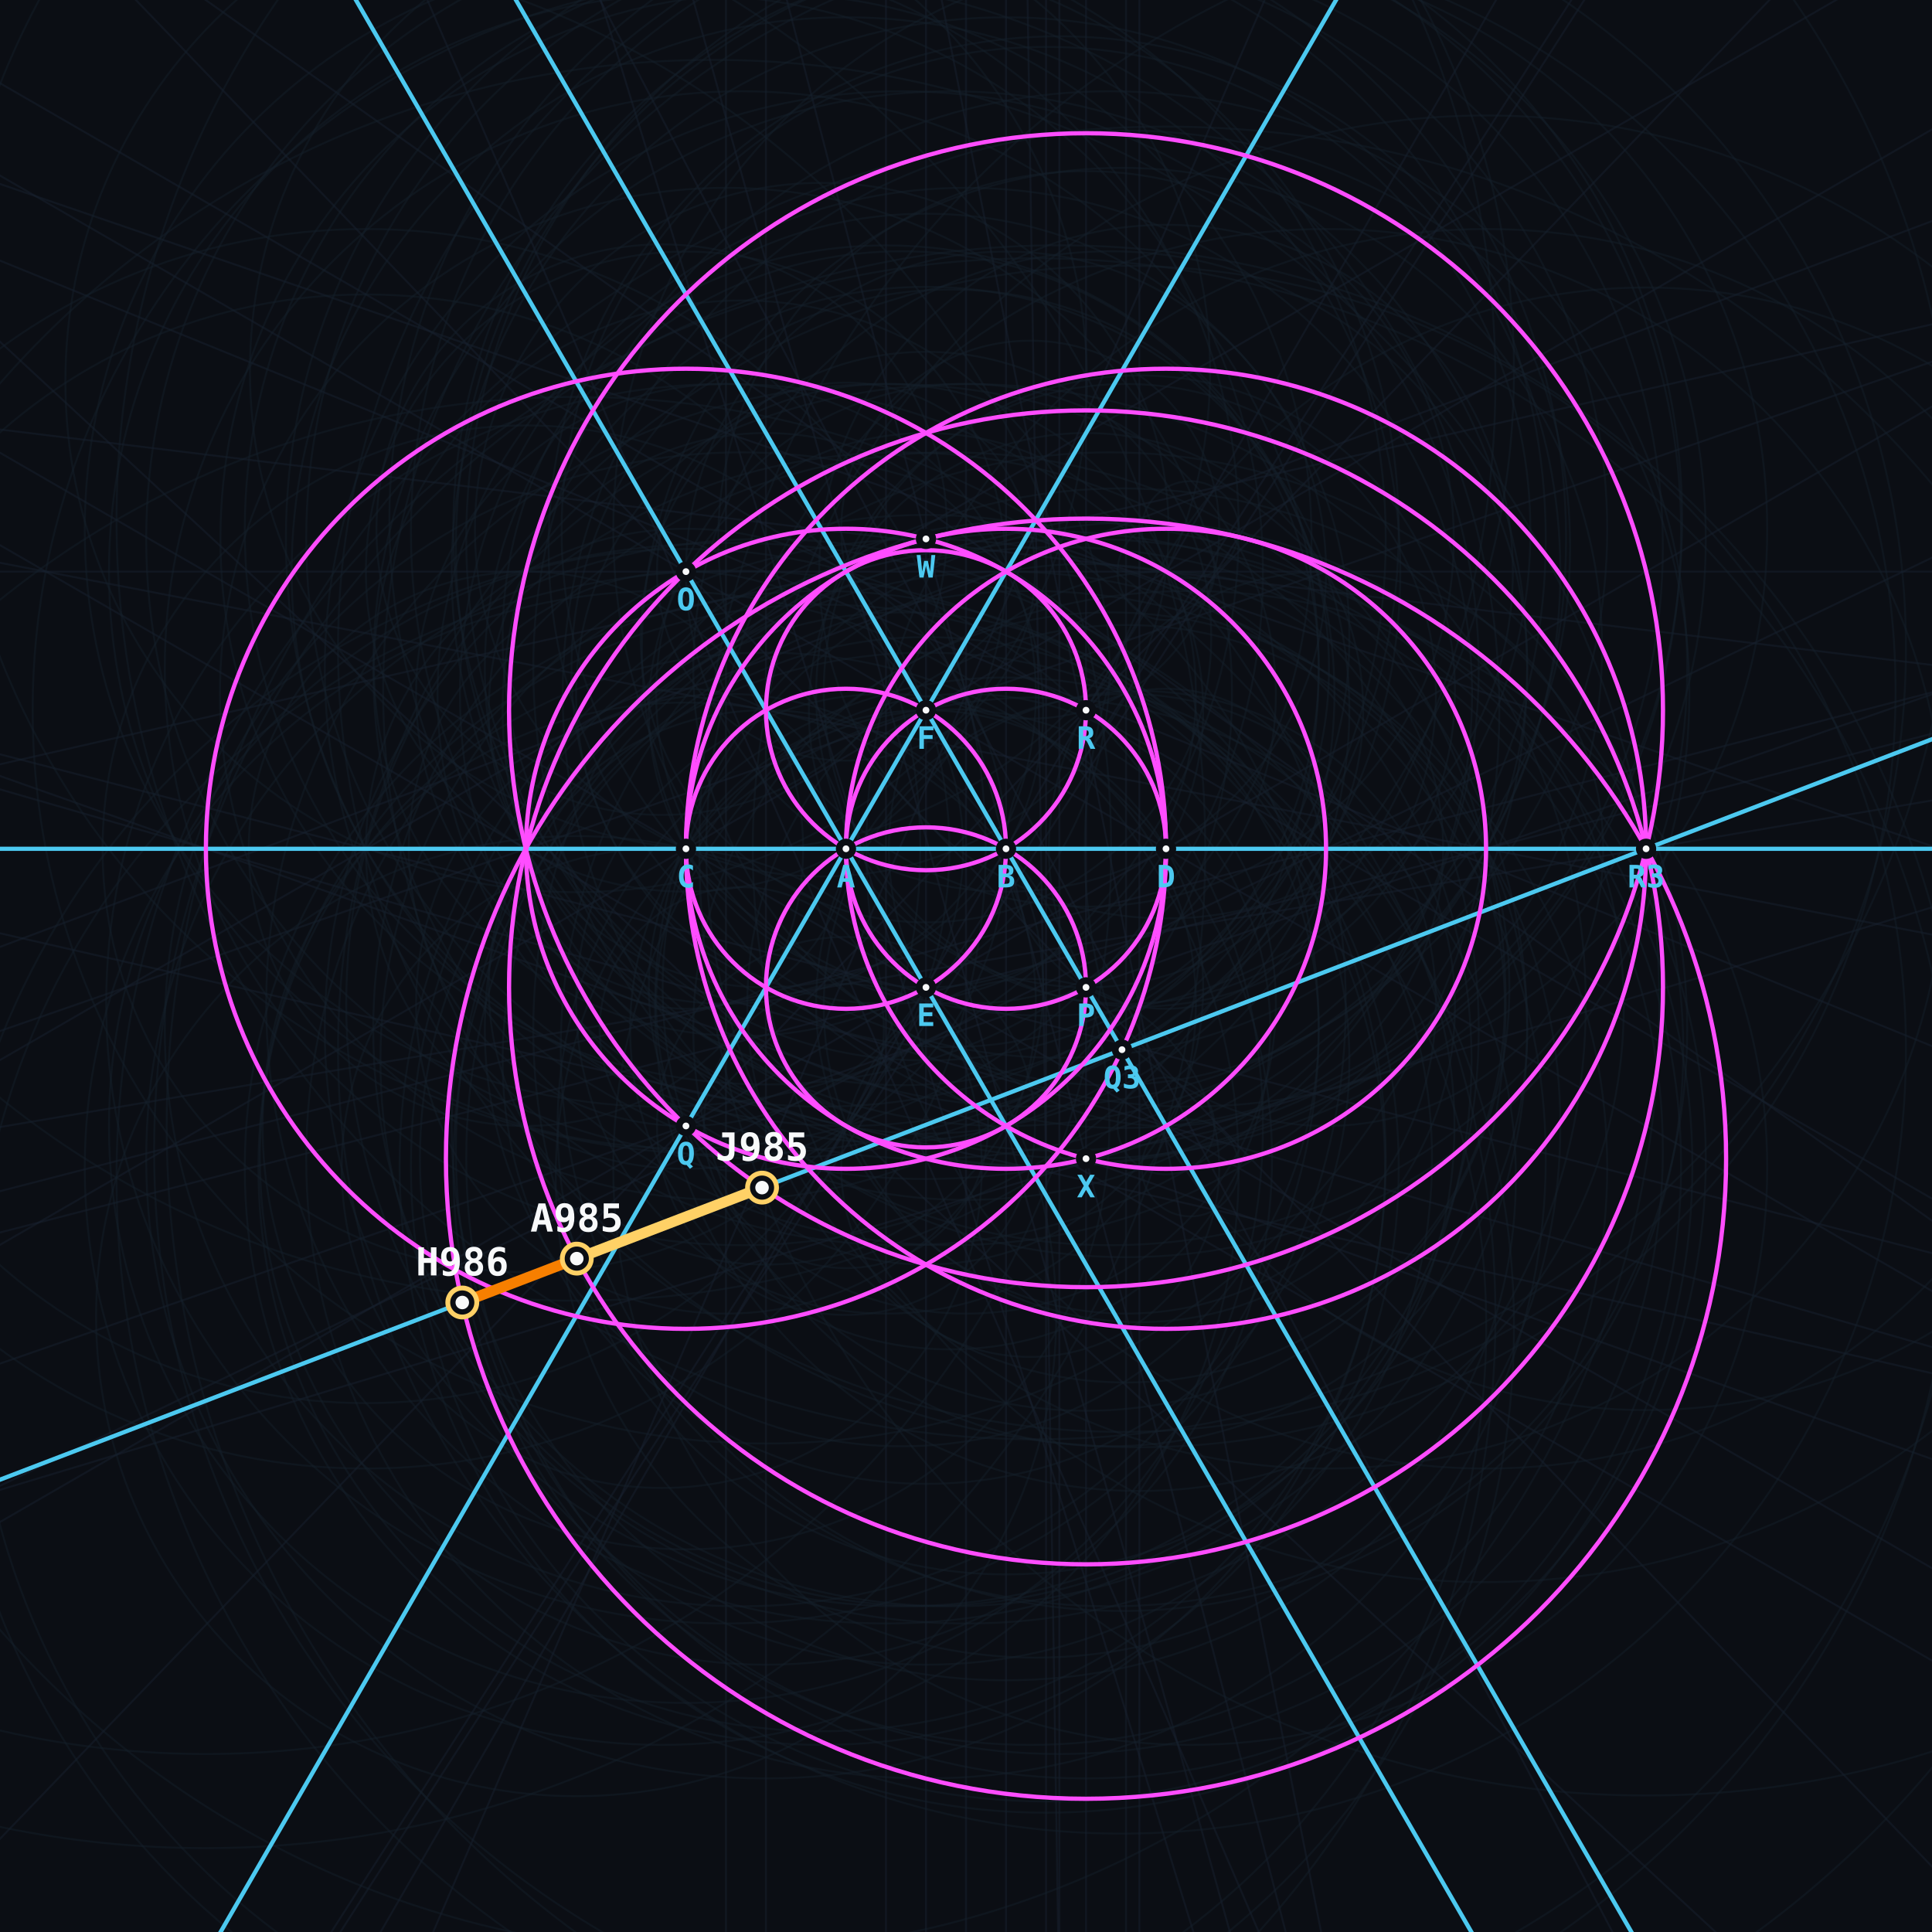
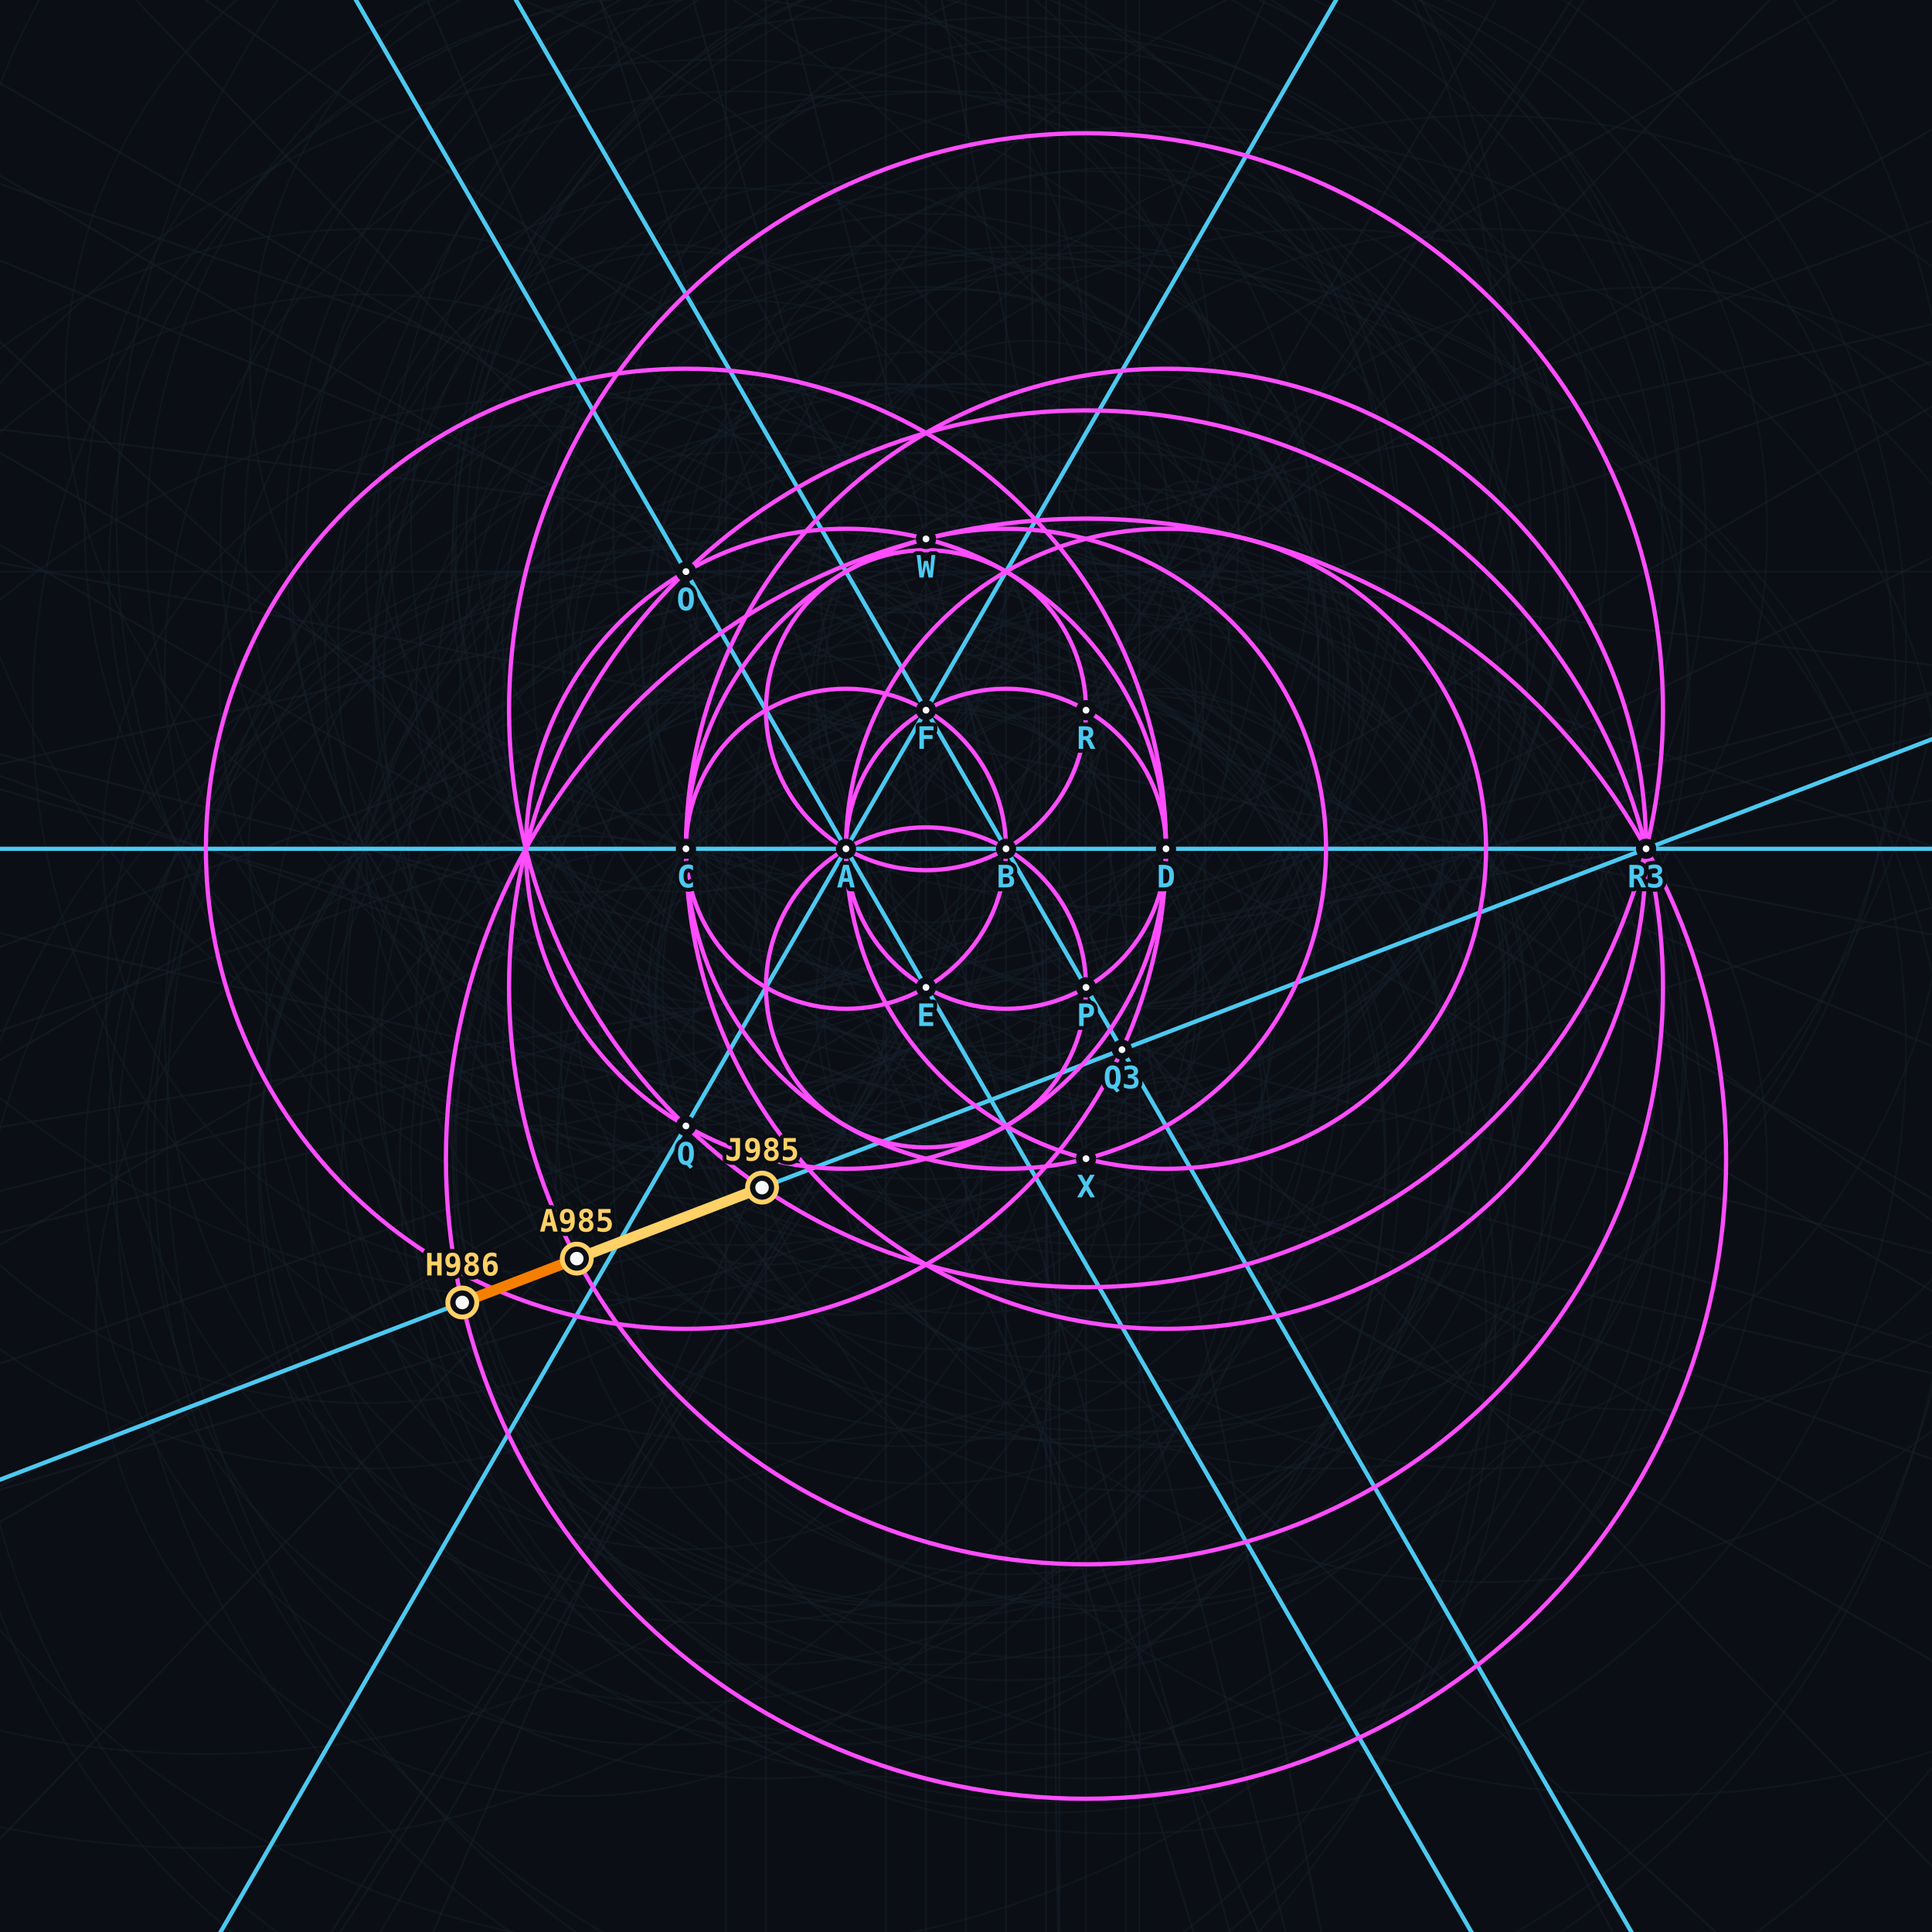
<svg xmlns="http://www.w3.org/2000/svg" viewBox="0 0 1000 1000" width="100%" height="100%" class="levels-svg">
  <defs>
    <clipPath id="sq-clip">
      <rect x="0" y="0" width="1000" height="1000" />
    </clipPath>
  </defs>
  <rect x="0" y="0" width="1000" height="1000" fill="#0b0e14" />
  <g clip-path="url(#sq-clip)">
    <line x1="1125.00" y1="-607.33" x2="-125.00" y2="1557.73" stroke="#1a2332" stroke-width="1.0" stroke-opacity="0.45" />
    <line x1="-665.36" y1="-149.80" x2="1499.70" y2="1100.20" stroke="#1a2332" stroke-width="1.0" stroke-opacity="0.45" />
    <line x1="-665.36" y1="1028.47" x2="1499.70" y2="-221.53" stroke="#1a2332" stroke-width="1.0" stroke-opacity="0.45" />
    <line x1="1623.95" y1="-149.80" x2="-541.12" y2="1100.20" stroke="#1a2332" stroke-width="1.0" stroke-opacity="0.45" />
    <line x1="1623.95" y1="1028.47" x2="-541.12" y2="-221.53" stroke="#1a2332" stroke-width="1.0" stroke-opacity="0.45" />
    <line x1="479.29" y1="1689.33" x2="479.29" y2="-810.67" stroke="#1a2332" stroke-width="1.0" stroke-opacity="0.45" />
    <line x1="1556.90" y1="-5.69" x2="-805.38" y2="812.63" stroke="#1a2332" stroke-width="1.0" stroke-opacity="0.45" />
    <line x1="-748.19" y1="-149.80" x2="1416.88" y2="1100.20" stroke="#1a2332" stroke-width="1.0" stroke-opacity="0.45" />
    <line x1="396.47" y1="1689.33" x2="396.47" y2="-810.67" stroke="#1a2332" stroke-width="1.0" stroke-opacity="0.45" />
    <line x1="-644.65" y1="167.24" x2="1810.30" y2="639.70" stroke="#1a2332" stroke-width="1.0" stroke-opacity="0.45" />
    <line x1="1824.19" y1="166.93" x2="-596.42" y2="791.93" stroke="#1a2332" stroke-width="1.0" stroke-opacity="0.45" />
    <line x1="458.59" y1="1689.33" x2="458.59" y2="-810.67" stroke="#1a2332" stroke-width="1.0" stroke-opacity="0.45" />
    <line x1="155.13" y1="-733.44" x2="824.17" y2="1675.37" stroke="#1a2332" stroke-width="1.0" stroke-opacity="0.45" />
    <line x1="520.71" y1="1689.33" x2="520.71" y2="-810.67" stroke="#1a2332" stroke-width="1.0" stroke-opacity="0.45" />
    <line x1="1687.88" y1="295.87" x2="-812.12" y2="295.87" stroke="#1a2332" stroke-width="1.0" stroke-opacity="0.45" />
    <line x1="-408.13" y1="-497.25" x2="1325.31" y2="1304.19" stroke="#1a2332" stroke-width="1.0" stroke-opacity="0.45" />
    <line x1="1639.73" y1="137.77" x2="-722.55" y2="956.09" stroke="#1a2332" stroke-width="1.0" stroke-opacity="0.45" />
    <line x1="-408.13" y1="1375.92" x2="1325.31" y2="-425.52" stroke="#1a2332" stroke-width="1.0" stroke-opacity="0.45" />
    <line x1="-458.29" y1="-221.53" x2="1706.77" y2="1028.47" stroke="#1a2332" stroke-width="1.0" stroke-opacity="0.45" />
    <line x1="1741.37" y1="166.93" x2="-679.25" y2="791.93" stroke="#1a2332" stroke-width="1.0" stroke-opacity="0.45" />
    <line x1="375.76" y1="1689.33" x2="375.76" y2="-810.67" stroke="#1a2332" stroke-width="1.0" stroke-opacity="0.45" />
    <line x1="-66.58" y1="-668.77" x2="921.63" y2="1627.63" stroke="#1a2332" stroke-width="1.0" stroke-opacity="0.45" />
    <line x1="208.21" y1="-770.97" x2="833.21" y2="1649.64" stroke="#1a2332" stroke-width="1.0" stroke-opacity="0.45" />
    <line x1="562.12" y1="1689.33" x2="562.12" y2="-810.67" stroke="#1a2332" stroke-width="1.0" stroke-opacity="0.45" />
    <line x1="1643.17" y1="-127.20" x2="-697.12" y2="752.02" stroke="#1a2332" stroke-width="1.0" stroke-opacity="0.45" />
    <line x1="1704.36" y1="871.21" x2="-733.23" y2="316.09" stroke="#1a2332" stroke-width="1.0" stroke-opacity="0.45" />
    <line x1="1327.63" y1="1407.56" x2="-505.82" y2="-291.99" stroke="#1a2332" stroke-width="1.0" stroke-opacity="0.45" />
    <line x1="1704.36" y1="7.45" x2="-733.23" y2="562.58" stroke="#1a2332" stroke-width="1.0" stroke-opacity="0.45" />
    <line x1="1396.17" y1="-257.40" x2="-768.89" y2="992.60" stroke="#1a2332" stroke-width="1.0" stroke-opacity="0.45" />
    <line x1="-865.61" y1="166.93" x2="1555.01" y2="791.93" stroke="#1a2332" stroke-width="1.0" stroke-opacity="0.45" />
    <line x1="500.00" y1="1689.33" x2="500.00" y2="-810.67" stroke="#1a2332" stroke-width="1.0" stroke-opacity="0.45" />
    <line x1="942.34" y1="-668.77" x2="-45.87" y2="1627.63" stroke="#1a2332" stroke-width="1.0" stroke-opacity="0.45" />
    <line x1="71.24" y1="-781.10" x2="804.52" y2="1608.94" stroke="#1a2332" stroke-width="1.0" stroke-opacity="0.45" />
    <line x1="1568.86" y1="772.74" x2="-747.05" y2="-168.82" stroke="#1a2332" stroke-width="1.0" stroke-opacity="0.45" />
    <line x1="1543.91" y1="27.38" x2="-709.56" y2="1109.91" stroke="#1a2332" stroke-width="1.0" stroke-opacity="0.45" />
    <line x1="-42.87" y1="-674.48" x2="1117.53" y2="1539.90" stroke="#1a2332" stroke-width="1.0" stroke-opacity="0.45" />
    <line x1="582.83" y1="1689.33" x2="582.83" y2="-810.67" stroke="#1a2332" stroke-width="1.0" stroke-opacity="0.45" />
    <line x1="1179.26" y1="-570.15" x2="-171.09" y2="1533.79" stroke="#1a2332" stroke-width="1.0" stroke-opacity="0.45" />
    <line x1="1755.26" y1="436.24" x2="-726.38" y2="133.78" stroke="#1a2332" stroke-width="1.0" stroke-opacity="0.45" />
    <line x1="1556.01" y1="857.75" x2="-845.91" y2="164.38" stroke="#1a2332" stroke-width="1.0" stroke-opacity="0.45" />
    <line x1="-851.07" y1="100.76" x2="1505.96" y2="934.09" stroke="#1a2332" stroke-width="1.0" stroke-opacity="0.45" />
    <line x1="548.32" y1="1689.33" x2="548.32" y2="-810.67" stroke="#1a2332" stroke-width="1.0" stroke-opacity="0.45" />
    <line x1="1605.75" y1="645.57" x2="-759.21" y2="-164.98" stroke="#1a2332" stroke-width="1.0" stroke-opacity="0.45" />
    <line x1="1613.96" y1="284.52" x2="-779.61" y2="1006.21" stroke="#1a2332" stroke-width="1.0" stroke-opacity="0.45" />
    <line x1="519.01" y1="-813.42" x2="558.53" y2="1686.27" stroke="#1a2332" stroke-width="1.0" stroke-opacity="0.45" />
    <line x1="541.41" y1="1689.33" x2="541.41" y2="-810.67" stroke="#1a2332" stroke-width="1.0" stroke-opacity="0.45" />
    <line x1="324.69" y1="-828.58" x2="806.45" y2="1624.56" stroke="#1a2332" stroke-width="1.0" stroke-opacity="0.45" />
    <line x1="589.73" y1="1689.33" x2="589.73" y2="-810.67" stroke="#1a2332" stroke-width="1.0" stroke-opacity="0.45" />
    <line x1="1160.44" y1="-528.80" x2="-192.86" y2="1573.23" stroke="#1a2332" stroke-width="1.0" stroke-opacity="0.45" />
    <line x1="1499.91" y1="985.32" x2="-541.33" y2="-458.06" stroke="#1a2332" stroke-width="1.0" stroke-opacity="0.45" />
    <line x1="1842.95" y1="271.83" x2="-622.08" y2="688.50" stroke="#1a2332" stroke-width="1.0" stroke-opacity="0.45" />
    <circle cx="355.05" cy="439.33" r="82.83" fill="none" stroke="#161f2c" stroke-width="1.0" stroke-opacity="0.45" />
    <circle cx="355.05" cy="439.33" r="165.65" fill="none" stroke="#161f2c" stroke-width="1.0" stroke-opacity="0.45" />
    <circle cx="603.53" cy="439.33" r="82.83" fill="none" stroke="#161f2c" stroke-width="1.0" stroke-opacity="0.45" />
    <circle cx="355.05" cy="439.33" r="143.46" fill="none" stroke="#161f2c" stroke-width="1.0" stroke-opacity="0.45" />
    <circle cx="479.29" cy="511.06" r="143.46" fill="none" stroke="#161f2c" stroke-width="1.0" stroke-opacity="0.45" />
    <circle cx="479.29" cy="367.60" r="143.46" fill="none" stroke="#161f2c" stroke-width="1.0" stroke-opacity="0.45" />
    <circle cx="603.53" cy="439.33" r="143.46" fill="none" stroke="#161f2c" stroke-width="1.0" stroke-opacity="0.45" />
    <circle cx="479.29" cy="367.60" r="219.14" fill="none" stroke="#161f2c" stroke-width="1.0" stroke-opacity="0.45" />
    <circle cx="272.23" cy="439.33" r="219.14" fill="none" stroke="#161f2c" stroke-width="1.0" stroke-opacity="0.45" />
    <circle cx="272.23" cy="439.33" r="143.46" fill="none" stroke="#161f2c" stroke-width="1.0" stroke-opacity="0.45" />
    <circle cx="396.47" cy="511.06" r="143.46" fill="none" stroke="#161f2c" stroke-width="1.0" stroke-opacity="0.45" />
    <circle cx="396.47" cy="367.60" r="143.46" fill="none" stroke="#161f2c" stroke-width="1.0" stroke-opacity="0.45" />
    <circle cx="396.47" cy="367.60" r="379.56" fill="none" stroke="#161f2c" stroke-width="1.0" stroke-opacity="0.45" />
    <circle cx="769.19" cy="439.33" r="379.56" fill="none" stroke="#161f2c" stroke-width="1.0" stroke-opacity="0.45" />
    <circle cx="769.19" cy="439.33" r="320.79" fill="none" stroke="#161f2c" stroke-width="1.0" stroke-opacity="0.45" />
    <circle cx="458.59" cy="519.53" r="320.79" fill="none" stroke="#161f2c" stroke-width="1.0" stroke-opacity="0.45" />
    <circle cx="458.59" cy="519.53" r="160.39" fill="none" stroke="#161f2c" stroke-width="1.0" stroke-opacity="0.45" />
    <circle cx="458.59" cy="359.14" r="160.39" fill="none" stroke="#161f2c" stroke-width="1.0" stroke-opacity="0.45" />
    <circle cx="458.59" cy="359.14" r="232.12" fill="none" stroke="#161f2c" stroke-width="1.0" stroke-opacity="0.45" />
    <circle cx="520.71" cy="582.79" r="232.12" fill="none" stroke="#161f2c" stroke-width="1.0" stroke-opacity="0.45" />
    <circle cx="520.71" cy="582.79" r="286.92" fill="none" stroke="#161f2c" stroke-width="1.0" stroke-opacity="0.45" />
    <circle cx="520.71" cy="295.87" r="286.92" fill="none" stroke="#161f2c" stroke-width="1.0" stroke-opacity="0.45" />
    <circle cx="520.71" cy="295.87" r="165.65" fill="none" stroke="#161f2c" stroke-width="1.0" stroke-opacity="0.45" />
    <circle cx="355.05" cy="295.87" r="165.65" fill="none" stroke="#161f2c" stroke-width="1.0" stroke-opacity="0.45" />
    <circle cx="355.05" cy="295.87" r="298.64" fill="none" stroke="#161f2c" stroke-width="1.0" stroke-opacity="0.45" />
    <circle cx="562.12" cy="511.06" r="219.14" fill="none" stroke="#161f2c" stroke-width="1.0" stroke-opacity="0.45" />
    <circle cx="355.05" cy="582.79" r="219.14" fill="none" stroke="#161f2c" stroke-width="1.0" stroke-opacity="0.45" />
    <circle cx="355.05" cy="582.79" r="298.64" fill="none" stroke="#161f2c" stroke-width="1.0" stroke-opacity="0.45" />
    <circle cx="562.12" cy="367.60" r="143.46" fill="none" stroke="#161f2c" stroke-width="1.0" stroke-opacity="0.45" />
    <circle cx="686.36" cy="439.33" r="143.46" fill="none" stroke="#161f2c" stroke-width="1.0" stroke-opacity="0.45" />
    <circle cx="686.36" cy="439.33" r="320.79" fill="none" stroke="#161f2c" stroke-width="1.0" stroke-opacity="0.45" />
    <circle cx="375.76" cy="519.53" r="320.79" fill="none" stroke="#161f2c" stroke-width="1.0" stroke-opacity="0.45" />
    <circle cx="375.76" cy="519.53" r="160.39" fill="none" stroke="#161f2c" stroke-width="1.0" stroke-opacity="0.45" />
    <circle cx="375.76" cy="359.14" r="160.39" fill="none" stroke="#161f2c" stroke-width="1.0" stroke-opacity="0.45" />
    <circle cx="375.76" cy="359.14" r="261.92" fill="none" stroke="#161f2c" stroke-width="1.0" stroke-opacity="0.45" />
    <circle cx="479.29" cy="599.73" r="261.92" fill="none" stroke="#161f2c" stroke-width="1.0" stroke-opacity="0.45" />
    <circle cx="479.29" cy="599.73" r="320.79" fill="none" stroke="#161f2c" stroke-width="1.0" stroke-opacity="0.45" />
    <circle cx="479.29" cy="278.94" r="320.79" fill="none" stroke="#161f2c" stroke-width="1.0" stroke-opacity="0.45" />
    <circle cx="479.29" cy="278.94" r="331.31" fill="none" stroke="#161f2c" stroke-width="1.0" stroke-opacity="0.45" />
    <circle cx="562.12" cy="599.73" r="320.79" fill="none" stroke="#161f2c" stroke-width="1.0" stroke-opacity="0.45" />
    <circle cx="562.12" cy="278.94" r="320.79" fill="none" stroke="#161f2c" stroke-width="1.0" stroke-opacity="0.45" />
    <circle cx="562.12" cy="278.94" r="190.35" fill="none" stroke="#161f2c" stroke-width="1.0" stroke-opacity="0.45" />
    <circle cx="383.93" cy="345.88" r="190.35" fill="none" stroke="#161f2c" stroke-width="1.0" stroke-opacity="0.45" />
    <circle cx="383.93" cy="345.88" r="298.64" fill="none" stroke="#161f2c" stroke-width="1.0" stroke-opacity="0.45" />
    <circle cx="533.25" cy="604.51" r="298.64" fill="none" stroke="#161f2c" stroke-width="1.0" stroke-opacity="0.45" />
    <circle cx="533.25" cy="604.51" r="97.81" fill="none" stroke="#161f2c" stroke-width="1.0" stroke-opacity="0.45" />
    <circle cx="437.88" cy="582.79" r="97.81" fill="none" stroke="#161f2c" stroke-width="1.0" stroke-opacity="0.45" />
    <circle cx="437.88" cy="582.79" r="73.57" fill="none" stroke="#161f2c" stroke-width="1.0" stroke-opacity="0.45" />
    <circle cx="383.93" cy="532.78" r="73.57" fill="none" stroke="#161f2c" stroke-width="1.0" stroke-opacity="0.45" />
    <circle cx="383.93" cy="532.78" r="298.64" fill="none" stroke="#161f2c" stroke-width="1.0" stroke-opacity="0.45" />
    <circle cx="533.25" cy="274.15" r="298.64" fill="none" stroke="#161f2c" stroke-width="1.0" stroke-opacity="0.45" />
    <circle cx="533.25" cy="274.15" r="97.81" fill="none" stroke="#161f2c" stroke-width="1.0" stroke-opacity="0.45" />
    <circle cx="437.88" cy="295.87" r="97.81" fill="none" stroke="#161f2c" stroke-width="1.0" stroke-opacity="0.45" />
    <circle cx="437.88" cy="295.87" r="286.92" fill="none" stroke="#161f2c" stroke-width="1.0" stroke-opacity="0.45" />
    <circle cx="189.40" cy="439.33" r="286.92" fill="none" stroke="#161f2c" stroke-width="1.0" stroke-opacity="0.45" />
    <circle cx="189.40" cy="439.33" r="320.79" fill="none" stroke="#161f2c" stroke-width="1.0" stroke-opacity="0.45" />
    <circle cx="500.00" cy="519.53" r="320.79" fill="none" stroke="#161f2c" stroke-width="1.0" stroke-opacity="0.45" />
    <circle cx="500.00" cy="519.53" r="160.39" fill="none" stroke="#161f2c" stroke-width="1.0" stroke-opacity="0.45" />
    <circle cx="500.00" cy="359.14" r="160.39" fill="none" stroke="#161f2c" stroke-width="1.0" stroke-opacity="0.45" />
    <circle cx="500.00" cy="359.14" r="261.92" fill="none" stroke="#161f2c" stroke-width="1.0" stroke-opacity="0.45" />
    <circle cx="396.47" cy="599.73" r="261.92" fill="none" stroke="#161f2c" stroke-width="1.0" stroke-opacity="0.45" />
    <circle cx="396.47" cy="599.73" r="320.79" fill="none" stroke="#161f2c" stroke-width="1.0" stroke-opacity="0.45" />
    <circle cx="396.47" cy="278.94" r="320.79" fill="none" stroke="#161f2c" stroke-width="1.0" stroke-opacity="0.45" />
    <circle cx="396.47" cy="278.94" r="282.38" fill="none" stroke="#161f2c" stroke-width="1.0" stroke-opacity="0.45" />
    <circle cx="479.29" cy="548.90" r="282.38" fill="none" stroke="#161f2c" stroke-width="1.0" stroke-opacity="0.45" />
    <circle cx="479.29" cy="548.90" r="219.14" fill="none" stroke="#161f2c" stroke-width="1.0" stroke-opacity="0.45" />
    <circle cx="479.29" cy="329.76" r="219.14" fill="none" stroke="#161f2c" stroke-width="1.0" stroke-opacity="0.45" />
    <circle cx="479.29" cy="329.76" r="147.65" fill="none" stroke="#161f2c" stroke-width="1.0" stroke-opacity="0.45" />
    <circle cx="342.51" cy="274.15" r="147.65" fill="none" stroke="#161f2c" stroke-width="1.0" stroke-opacity="0.45" />
    <circle cx="342.51" cy="274.15" r="298.64" fill="none" stroke="#161f2c" stroke-width="1.0" stroke-opacity="0.45" />
    <circle cx="491.83" cy="532.78" r="298.64" fill="none" stroke="#161f2c" stroke-width="1.0" stroke-opacity="0.45" />
    <circle cx="491.83" cy="532.78" r="165.65" fill="none" stroke="#161f2c" stroke-width="1.0" stroke-opacity="0.45" />
    <circle cx="342.51" cy="604.51" r="165.65" fill="none" stroke="#161f2c" stroke-width="1.0" stroke-opacity="0.45" />
    <circle cx="342.51" cy="604.51" r="298.64" fill="none" stroke="#161f2c" stroke-width="1.0" stroke-opacity="0.45" />
    <circle cx="491.83" cy="345.88" r="298.64" fill="none" stroke="#161f2c" stroke-width="1.0" stroke-opacity="0.45" />
    <circle cx="491.83" cy="345.88" r="196.04" fill="none" stroke="#161f2c" stroke-width="1.0" stroke-opacity="0.45" />
    <circle cx="582.83" cy="519.53" r="196.04" fill="none" stroke="#161f2c" stroke-width="1.0" stroke-opacity="0.45" />
    <circle cx="582.83" cy="519.53" r="160.39" fill="none" stroke="#161f2c" stroke-width="1.0" stroke-opacity="0.45" />
    <circle cx="582.83" cy="359.14" r="160.39" fill="none" stroke="#161f2c" stroke-width="1.0" stroke-opacity="0.45" />
    <circle cx="582.83" cy="359.14" r="291.57" fill="none" stroke="#161f2c" stroke-width="1.0" stroke-opacity="0.45" />
    <circle cx="425.34" cy="604.51" r="291.57" fill="none" stroke="#161f2c" stroke-width="1.0" stroke-opacity="0.45" />
    <circle cx="425.34" cy="604.51" r="298.64" fill="none" stroke="#161f2c" stroke-width="1.0" stroke-opacity="0.45" />
    <circle cx="574.66" cy="345.88" r="298.64" fill="none" stroke="#161f2c" stroke-width="1.0" stroke-opacity="0.45" />
    <circle cx="574.66" cy="345.88" r="215.81" fill="none" stroke="#161f2c" stroke-width="1.0" stroke-opacity="0.45" />
    <circle cx="466.75" cy="532.78" r="215.81" fill="none" stroke="#161f2c" stroke-width="1.0" stroke-opacity="0.45" />
    <circle cx="466.75" cy="532.78" r="298.64" fill="none" stroke="#161f2c" stroke-width="1.0" stroke-opacity="0.45" />
    <circle cx="616.07" cy="274.15" r="298.64" fill="none" stroke="#161f2c" stroke-width="1.0" stroke-opacity="0.45" />
    <circle cx="616.07" cy="274.15" r="25.08" fill="none" stroke="#161f2c" stroke-width="1.0" stroke-opacity="0.45" />
    <circle cx="603.53" cy="295.87" r="25.08" fill="none" stroke="#161f2c" stroke-width="1.0" stroke-opacity="0.45" />
    <circle cx="603.53" cy="295.87" r="179.51" fill="none" stroke="#161f2c" stroke-width="1.0" stroke-opacity="0.45" />
    <circle cx="425.34" cy="274.15" r="179.51" fill="none" stroke="#161f2c" stroke-width="1.0" stroke-opacity="0.45" />
    <circle cx="425.34" cy="274.15" r="298.64" fill="none" stroke="#161f2c" stroke-width="1.0" stroke-opacity="0.45" />
    <circle cx="574.66" cy="532.78" r="298.64" fill="none" stroke="#161f2c" stroke-width="1.0" stroke-opacity="0.45" />
    <circle cx="574.66" cy="532.78" r="215.81" fill="none" stroke="#161f2c" stroke-width="1.0" stroke-opacity="0.45" />
    <circle cx="466.75" cy="345.88" r="215.81" fill="none" stroke="#161f2c" stroke-width="1.0" stroke-opacity="0.45" />
    <circle cx="466.75" cy="345.88" r="298.64" fill="none" stroke="#161f2c" stroke-width="1.0" stroke-opacity="0.45" />
    <circle cx="616.07" cy="604.51" r="298.64" fill="none" stroke="#161f2c" stroke-width="1.0" stroke-opacity="0.45" />
    <circle cx="616.07" cy="604.51" r="25.08" fill="none" stroke="#161f2c" stroke-width="1.0" stroke-opacity="0.45" />
    <circle cx="603.53" cy="582.79" r="25.08" fill="none" stroke="#161f2c" stroke-width="1.0" stroke-opacity="0.45" />
    <circle cx="603.53" cy="582.79" r="517.25" fill="none" stroke="#161f2c" stroke-width="1.0" stroke-opacity="0.45" />
    <circle cx="106.57" cy="439.33" r="517.25" fill="none" stroke="#161f2c" stroke-width="1.0" stroke-opacity="0.45" />
    <circle cx="106.57" cy="439.33" r="468.54" fill="none" stroke="#161f2c" stroke-width="1.0" stroke-opacity="0.45" />
    <circle cx="548.32" cy="595.51" r="468.54" fill="none" stroke="#161f2c" stroke-width="1.0" stroke-opacity="0.45" />
    <circle cx="548.32" cy="595.51" r="312.36" fill="none" stroke="#161f2c" stroke-width="1.0" stroke-opacity="0.45" />
    <circle cx="548.32" cy="283.15" r="312.36" fill="none" stroke="#161f2c" stroke-width="1.0" stroke-opacity="0.45" />
    <circle cx="548.32" cy="283.15" r="264.37" fill="none" stroke="#161f2c" stroke-width="1.0" stroke-opacity="0.45" />
    <circle cx="298.22" cy="197.44" r="264.37" fill="none" stroke="#161f2c" stroke-width="1.0" stroke-opacity="0.45" />
    <circle cx="298.22" cy="197.44" r="475.80" fill="none" stroke="#161f2c" stroke-width="1.0" stroke-opacity="0.45" />
    <circle cx="536.12" cy="609.50" r="475.80" fill="none" stroke="#161f2c" stroke-width="1.0" stroke-opacity="0.45" />
    <circle cx="536.12" cy="609.50" r="248.48" fill="none" stroke="#161f2c" stroke-width="1.0" stroke-opacity="0.45" />
    <circle cx="298.22" cy="681.23" r="248.48" fill="none" stroke="#161f2c" stroke-width="1.0" stroke-opacity="0.45" />
    <circle cx="298.22" cy="681.23" r="475.80" fill="none" stroke="#161f2c" stroke-width="1.0" stroke-opacity="0.45" />
    <circle cx="536.12" cy="269.17" r="475.80" fill="none" stroke="#161f2c" stroke-width="1.0" stroke-opacity="0.45" />
    <circle cx="536.12" cy="269.17" r="334.56" fill="none" stroke="#161f2c" stroke-width="1.0" stroke-opacity="0.45" />
    <circle cx="541.41" cy="603.69" r="334.56" fill="none" stroke="#161f2c" stroke-width="1.0" stroke-opacity="0.45" />
    <circle cx="541.41" cy="603.69" r="328.71" fill="none" stroke="#161f2c" stroke-width="1.0" stroke-opacity="0.45" />
    <circle cx="541.41" cy="274.98" r="328.71" fill="none" stroke="#161f2c" stroke-width="1.0" stroke-opacity="0.45" />
    <circle cx="541.41" cy="274.98" r="250.72" fill="none" stroke="#161f2c" stroke-width="1.0" stroke-opacity="0.45" />
    <circle cx="589.73" cy="521.00" r="250.72" fill="none" stroke="#161f2c" stroke-width="1.0" stroke-opacity="0.45" />
    <circle cx="589.73" cy="521.00" r="163.34" fill="none" stroke="#161f2c" stroke-width="1.0" stroke-opacity="0.45" />
    <circle cx="589.73" cy="357.66" r="163.34" fill="none" stroke="#161f2c" stroke-width="1.0" stroke-opacity="0.45" />
    <circle cx="589.73" cy="357.66" r="391.41" fill="none" stroke="#161f2c" stroke-width="1.0" stroke-opacity="0.45" />
    <circle cx="377.85" cy="686.77" r="391.41" fill="none" stroke="#161f2c" stroke-width="1.0" stroke-opacity="0.45" />
    <circle cx="377.85" cy="686.77" r="405.77" fill="none" stroke="#161f2c" stroke-width="1.0" stroke-opacity="0.45" />
    <circle cx="580.74" cy="335.36" r="405.77" fill="none" stroke="#161f2c" stroke-width="1.0" stroke-opacity="0.45" />
    <circle cx="580.74" cy="335.36" r="248.48" fill="none" stroke="#161f2c" stroke-width="1.0" stroke-opacity="0.45" />
    <circle cx="377.85" cy="191.90" r="248.48" fill="none" stroke="#161f2c" stroke-width="1.0" stroke-opacity="0.45" />
    <circle cx="377.85" cy="191.90" r="405.77" fill="none" stroke="#161f2c" stroke-width="1.0" stroke-opacity="0.45" />
    <circle cx="580.74" cy="543.31" r="405.77" fill="none" stroke="#161f2c" stroke-width="1.0" stroke-opacity="0.45" />
    <circle cx="580.74" cy="543.31" r="290.52" fill="none" stroke="#161f2c" stroke-width="1.0" stroke-opacity="0.45" />
    <circle cx="852.01" cy="439.33" r="290.52" fill="none" stroke="#161f2c" stroke-width="1.0" stroke-opacity="0.45" />
    <circle cx="852.01" cy="439.33" r="490.01" fill="none" stroke="#161f2c" stroke-width="1.0" stroke-opacity="0.45" />
    <circle cx="368.86" cy="521.00" r="490.01" fill="none" stroke="#161f2c" stroke-width="1.0" stroke-opacity="0.45" />
    <line x1="-770.71" y1="439.33" x2="1729.29" y2="439.33" stroke="#4cc9f0" stroke-width="2.2" stroke-linecap="round" />
    <line x1="-166.41" y1="-607.33" x2="1083.59" y2="1557.73" stroke="#4cc9f0" stroke-width="2.2" stroke-linecap="round" />
    <line x1="-166.41" y1="1486.00" x2="1083.59" y2="-679.06" stroke="#4cc9f0" stroke-width="2.2" stroke-linecap="round" />
    <line x1="1125.00" y1="1486.00" x2="-125.00" y2="-679.06" stroke="#4cc9f0" stroke-width="2.2" stroke-linecap="round" />
    <line x1="-450.83" y1="938.67" x2="1883.58" y2="43.97" stroke="#4cc9f0" stroke-width="2.2" stroke-linecap="round" />
    <circle cx="437.88" cy="439.33" r="82.83" fill="none" stroke="#ff4dff" stroke-width="2.2" />
    <circle cx="520.71" cy="439.33" r="82.83" fill="none" stroke="#ff4dff" stroke-width="2.2" />
    <circle cx="437.88" cy="439.33" r="165.65" fill="none" stroke="#ff4dff" stroke-width="2.2" />
    <circle cx="603.53" cy="439.33" r="165.65" fill="none" stroke="#ff4dff" stroke-width="2.2" />
    <circle cx="479.29" cy="511.06" r="82.83" fill="none" stroke="#ff4dff" stroke-width="2.2" />
    <circle cx="479.29" cy="367.60" r="82.83" fill="none" stroke="#ff4dff" stroke-width="2.2" />
    <circle cx="520.71" cy="439.33" r="165.65" fill="none" stroke="#ff4dff" stroke-width="2.2" />
    <circle cx="355.05" cy="439.33" r="248.48" fill="none" stroke="#ff4dff" stroke-width="2.2" />
    <circle cx="603.53" cy="439.33" r="248.48" fill="none" stroke="#ff4dff" stroke-width="2.2" />
    <circle cx="562.12" cy="511.06" r="298.64" fill="none" stroke="#ff4dff" stroke-width="2.2" />
    <circle cx="562.12" cy="367.60" r="298.64" fill="none" stroke="#ff4dff" stroke-width="2.2" />
    <circle cx="562.12" cy="599.73" r="331.31" fill="none" stroke="#ff4dff" stroke-width="2.2" />
    <circle class="geom-point" cx="437.88" cy="439.33" r="3.5" data-base-r="3.5" fill="#f8f9fa" stroke="#0b0e14" stroke-width="3.5" />
-     <text class="geom-label" x="437.88" y="459.33" data-anchor-x="437.88" data-anchor-y="439.33" data-offset-y="20" data-base-font="16" fill="#4cc9f0" font-family="monospace" font-size="16" font-weight="bold" text-anchor="middle">A</text>
+     <text class="geom-label" x="437.88" y="459.33" data-anchor-x="437.88" data-anchor-y="439.33" data-offset-y="20" data-base-font="16" fill="#4cc9f0" stroke="#0b0e14" stroke-width="4" stroke-linejoin="round" paint-order="stroke fill" font-family="monospace" font-size="16" font-weight="bold" text-anchor="middle">A</text>
    <circle class="geom-point" cx="520.71" cy="439.33" r="3.5" data-base-r="3.5" fill="#f8f9fa" stroke="#0b0e14" stroke-width="3.5" />
-     <text class="geom-label" x="520.71" y="459.33" data-anchor-x="520.71" data-anchor-y="439.33" data-offset-y="20" data-base-font="16" fill="#4cc9f0" font-family="monospace" font-size="16" font-weight="bold" text-anchor="middle">B</text>
+     <text class="geom-label" x="520.71" y="459.33" data-anchor-x="520.71" data-anchor-y="439.33" data-offset-y="20" data-base-font="16" fill="#4cc9f0" stroke="#0b0e14" stroke-width="4" stroke-linejoin="round" paint-order="stroke fill" font-family="monospace" font-size="16" font-weight="bold" text-anchor="middle">B</text>
    <circle class="geom-point" cx="355.05" cy="439.33" r="3.5" data-base-r="3.5" fill="#f8f9fa" stroke="#0b0e14" stroke-width="3.5" />
-     <text class="geom-label" x="355.05" y="459.33" data-anchor-x="355.05" data-anchor-y="439.33" data-offset-y="20" data-base-font="16" fill="#4cc9f0" font-family="monospace" font-size="16" font-weight="bold" text-anchor="middle">C</text>
+     <text class="geom-label" x="355.05" y="459.33" data-anchor-x="355.05" data-anchor-y="439.33" data-offset-y="20" data-base-font="16" fill="#4cc9f0" stroke="#0b0e14" stroke-width="4" stroke-linejoin="round" paint-order="stroke fill" font-family="monospace" font-size="16" font-weight="bold" text-anchor="middle">C</text>
    <circle class="geom-point" cx="603.53" cy="439.33" r="3.5" data-base-r="3.5" fill="#f8f9fa" stroke="#0b0e14" stroke-width="3.5" />
-     <text class="geom-label" x="603.53" y="459.33" data-anchor-x="603.53" data-anchor-y="439.33" data-offset-y="20" data-base-font="16" fill="#4cc9f0" font-family="monospace" font-size="16" font-weight="bold" text-anchor="middle">D</text>
+     <text class="geom-label" x="603.53" y="459.33" data-anchor-x="603.53" data-anchor-y="439.33" data-offset-y="20" data-base-font="16" fill="#4cc9f0" stroke="#0b0e14" stroke-width="4" stroke-linejoin="round" paint-order="stroke fill" font-family="monospace" font-size="16" font-weight="bold" text-anchor="middle">D</text>
    <circle class="geom-point" cx="479.29" cy="511.06" r="3.5" data-base-r="3.5" fill="#f8f9fa" stroke="#0b0e14" stroke-width="3.5" />
-     <text class="geom-label" x="479.29" y="531.06" data-anchor-x="479.29" data-anchor-y="511.06" data-offset-y="20" data-base-font="16" fill="#4cc9f0" font-family="monospace" font-size="16" font-weight="bold" text-anchor="middle">E</text>
+     <text class="geom-label" x="479.29" y="531.06" data-anchor-x="479.29" data-anchor-y="511.06" data-offset-y="20" data-base-font="16" fill="#4cc9f0" stroke="#0b0e14" stroke-width="4" stroke-linejoin="round" paint-order="stroke fill" font-family="monospace" font-size="16" font-weight="bold" text-anchor="middle">E</text>
    <circle class="geom-point" cx="479.29" cy="367.60" r="3.5" data-base-r="3.5" fill="#f8f9fa" stroke="#0b0e14" stroke-width="3.5" />
-     <text class="geom-label" x="479.29" y="387.60" data-anchor-x="479.29" data-anchor-y="367.60" data-offset-y="20" data-base-font="16" fill="#4cc9f0" font-family="monospace" font-size="16" font-weight="bold" text-anchor="middle">F</text>
+     <text class="geom-label" x="479.29" y="387.60" data-anchor-x="479.29" data-anchor-y="367.60" data-offset-y="20" data-base-font="16" fill="#4cc9f0" stroke="#0b0e14" stroke-width="4" stroke-linejoin="round" paint-order="stroke fill" font-family="monospace" font-size="16" font-weight="bold" text-anchor="middle">F</text>
    <circle class="geom-point" cx="355.05" cy="295.87" r="3.5" data-base-r="3.5" fill="#f8f9fa" stroke="#0b0e14" stroke-width="3.5" />
-     <text class="geom-label" x="355.05" y="315.87" data-anchor-x="355.05" data-anchor-y="295.87" data-offset-y="20" data-base-font="16" fill="#4cc9f0" font-family="monospace" font-size="16" font-weight="bold" text-anchor="middle">O</text>
+     <text class="geom-label" x="355.05" y="315.87" data-anchor-x="355.05" data-anchor-y="295.87" data-offset-y="20" data-base-font="16" fill="#4cc9f0" stroke="#0b0e14" stroke-width="4" stroke-linejoin="round" paint-order="stroke fill" font-family="monospace" font-size="16" font-weight="bold" text-anchor="middle">O</text>
    <circle class="geom-point" cx="562.12" cy="511.06" r="3.5" data-base-r="3.5" fill="#f8f9fa" stroke="#0b0e14" stroke-width="3.5" />
-     <text class="geom-label" x="562.12" y="531.06" data-anchor-x="562.12" data-anchor-y="511.06" data-offset-y="20" data-base-font="16" fill="#4cc9f0" font-family="monospace" font-size="16" font-weight="bold" text-anchor="middle">P</text>
+     <text class="geom-label" x="562.12" y="531.06" data-anchor-x="562.12" data-anchor-y="511.06" data-offset-y="20" data-base-font="16" fill="#4cc9f0" stroke="#0b0e14" stroke-width="4" stroke-linejoin="round" paint-order="stroke fill" font-family="monospace" font-size="16" font-weight="bold" text-anchor="middle">P</text>
    <circle class="geom-point" cx="355.05" cy="582.79" r="3.5" data-base-r="3.5" fill="#f8f9fa" stroke="#0b0e14" stroke-width="3.5" />
-     <text class="geom-label" x="355.05" y="602.79" data-anchor-x="355.05" data-anchor-y="582.79" data-offset-y="20" data-base-font="16" fill="#4cc9f0" font-family="monospace" font-size="16" font-weight="bold" text-anchor="middle">Q</text>
+     <text class="geom-label" x="355.05" y="602.79" data-anchor-x="355.05" data-anchor-y="582.79" data-offset-y="20" data-base-font="16" fill="#4cc9f0" stroke="#0b0e14" stroke-width="4" stroke-linejoin="round" paint-order="stroke fill" font-family="monospace" font-size="16" font-weight="bold" text-anchor="middle">Q</text>
    <circle class="geom-point" cx="580.74" cy="543.31" r="3.5" data-base-r="3.5" fill="#f8f9fa" stroke="#0b0e14" stroke-width="3.5" />
-     <text class="geom-label" x="580.74" y="563.31" data-anchor-x="580.74" data-anchor-y="543.31" data-offset-y="20" data-base-font="16" fill="#4cc9f0" font-family="monospace" font-size="16" font-weight="bold" text-anchor="middle">Q3</text>
+     <text class="geom-label" x="580.74" y="563.31" data-anchor-x="580.74" data-anchor-y="543.31" data-offset-y="20" data-base-font="16" fill="#4cc9f0" stroke="#0b0e14" stroke-width="4" stroke-linejoin="round" paint-order="stroke fill" font-family="monospace" font-size="16" font-weight="bold" text-anchor="middle">Q3</text>
    <circle class="geom-point" cx="562.12" cy="367.60" r="3.5" data-base-r="3.5" fill="#f8f9fa" stroke="#0b0e14" stroke-width="3.5" />
-     <text class="geom-label" x="562.12" y="387.60" data-anchor-x="562.12" data-anchor-y="367.60" data-offset-y="20" data-base-font="16" fill="#4cc9f0" font-family="monospace" font-size="16" font-weight="bold" text-anchor="middle">R</text>
+     <text class="geom-label" x="562.12" y="387.60" data-anchor-x="562.12" data-anchor-y="367.60" data-offset-y="20" data-base-font="16" fill="#4cc9f0" stroke="#0b0e14" stroke-width="4" stroke-linejoin="round" paint-order="stroke fill" font-family="monospace" font-size="16" font-weight="bold" text-anchor="middle">R</text>
    <circle class="geom-point" cx="852.01" cy="439.33" r="3.5" data-base-r="3.5" fill="#f8f9fa" stroke="#0b0e14" stroke-width="3.5" />
-     <text class="geom-label" x="852.01" y="459.33" data-anchor-x="852.01" data-anchor-y="439.33" data-offset-y="20" data-base-font="16" fill="#4cc9f0" font-family="monospace" font-size="16" font-weight="bold" text-anchor="middle">R3</text>
+     <text class="geom-label" x="852.01" y="459.33" data-anchor-x="852.01" data-anchor-y="439.33" data-offset-y="20" data-base-font="16" fill="#4cc9f0" stroke="#0b0e14" stroke-width="4" stroke-linejoin="round" paint-order="stroke fill" font-family="monospace" font-size="16" font-weight="bold" text-anchor="middle">R3</text>
    <circle class="geom-point" cx="479.29" cy="278.94" r="3.5" data-base-r="3.5" fill="#f8f9fa" stroke="#0b0e14" stroke-width="3.5" />
-     <text class="geom-label" x="479.29" y="298.94" data-anchor-x="479.29" data-anchor-y="278.94" data-offset-y="20" data-base-font="16" fill="#4cc9f0" font-family="monospace" font-size="16" font-weight="bold" text-anchor="middle">W</text>
+     <text class="geom-label" x="479.29" y="298.94" data-anchor-x="479.29" data-anchor-y="278.94" data-offset-y="20" data-base-font="16" fill="#4cc9f0" stroke="#0b0e14" stroke-width="4" stroke-linejoin="round" paint-order="stroke fill" font-family="monospace" font-size="16" font-weight="bold" text-anchor="middle">W</text>
    <circle class="geom-point" cx="562.12" cy="599.73" r="3.5" data-base-r="3.5" fill="#f8f9fa" stroke="#0b0e14" stroke-width="3.5" />
-     <text class="geom-label" x="562.12" y="619.73" data-anchor-x="562.12" data-anchor-y="599.73" data-offset-y="20" data-base-font="16" fill="#4cc9f0" font-family="monospace" font-size="16" font-weight="bold" text-anchor="middle">X</text>
+     <text class="geom-label" x="562.12" y="619.73" data-anchor-x="562.12" data-anchor-y="599.73" data-offset-y="20" data-base-font="16" fill="#4cc9f0" stroke="#0b0e14" stroke-width="4" stroke-linejoin="round" paint-order="stroke fill" font-family="monospace" font-size="16" font-weight="bold" text-anchor="middle">X</text>
    <line x1="239.28" y1="674.17" x2="298.54" y2="651.46" stroke="#f77f00" stroke-width="5.5" stroke-linecap="round" />
    <line x1="298.54" y1="651.46" x2="394.43" y2="614.71" stroke="#ffd166" stroke-width="5.5" stroke-linecap="round" />
    <circle class="geom-point" cx="239.28" cy="674.17" r="7.5" data-base-r="7.5" fill="#0b0e14" stroke="#ffd166" stroke-width="2.5" />
    <circle class="geom-point" cx="239.28" cy="674.17" r="3.5" data-base-r="3.5" fill="#f8f9fa" stroke="none" />
-     <text class="geom-label" x="239.28" y="660.17" data-anchor-x="239.28" data-anchor-y="674.17" data-offset-y="-14" data-base-font="20" fill="#f8f9fa" font-family="monospace" font-size="20" font-weight="bold" text-anchor="middle">H986</text>
+     <text class="geom-label" x="239.28" y="660.17" data-anchor-x="239.28" data-anchor-y="674.17" data-offset-y="-14" data-base-font="16" fill="#ffd166" stroke="#0b0e14" stroke-width="4" stroke-linejoin="round" paint-order="stroke fill" font-family="monospace" font-size="16" font-weight="bold" text-anchor="middle">H986</text>
    <circle class="geom-point" cx="298.54" cy="651.46" r="7.5" data-base-r="7.5" fill="#0b0e14" stroke="#ffd166" stroke-width="2.5" />
    <circle class="geom-point" cx="298.54" cy="651.46" r="3.5" data-base-r="3.5" fill="#f8f9fa" stroke="none" />
-     <text class="geom-label" x="298.54" y="637.46" data-anchor-x="298.54" data-anchor-y="651.46" data-offset-y="-14" data-base-font="20" fill="#f8f9fa" font-family="monospace" font-size="20" font-weight="bold" text-anchor="middle">A985</text>
+     <text class="geom-label" x="298.54" y="637.46" data-anchor-x="298.54" data-anchor-y="651.46" data-offset-y="-14" data-base-font="16" fill="#ffd166" stroke="#0b0e14" stroke-width="4" stroke-linejoin="round" paint-order="stroke fill" font-family="monospace" font-size="16" font-weight="bold" text-anchor="middle">A985</text>
    <circle class="geom-point" cx="394.43" cy="614.71" r="7.5" data-base-r="7.5" fill="#0b0e14" stroke="#ffd166" stroke-width="2.5" />
    <circle class="geom-point" cx="394.43" cy="614.71" r="3.5" data-base-r="3.5" fill="#f8f9fa" stroke="none" />
-     <text class="geom-label" x="394.43" y="600.71" data-anchor-x="394.43" data-anchor-y="614.71" data-offset-y="-14" data-base-font="20" fill="#f8f9fa" font-family="monospace" font-size="20" font-weight="bold" text-anchor="middle">J985</text>
+     <text class="geom-label" x="394.43" y="600.71" data-anchor-x="394.43" data-anchor-y="614.71" data-offset-y="-14" data-base-font="16" fill="#ffd166" stroke="#0b0e14" stroke-width="4" stroke-linejoin="round" paint-order="stroke fill" font-family="monospace" font-size="16" font-weight="bold" text-anchor="middle">J985</text>
  </g>
</svg>
